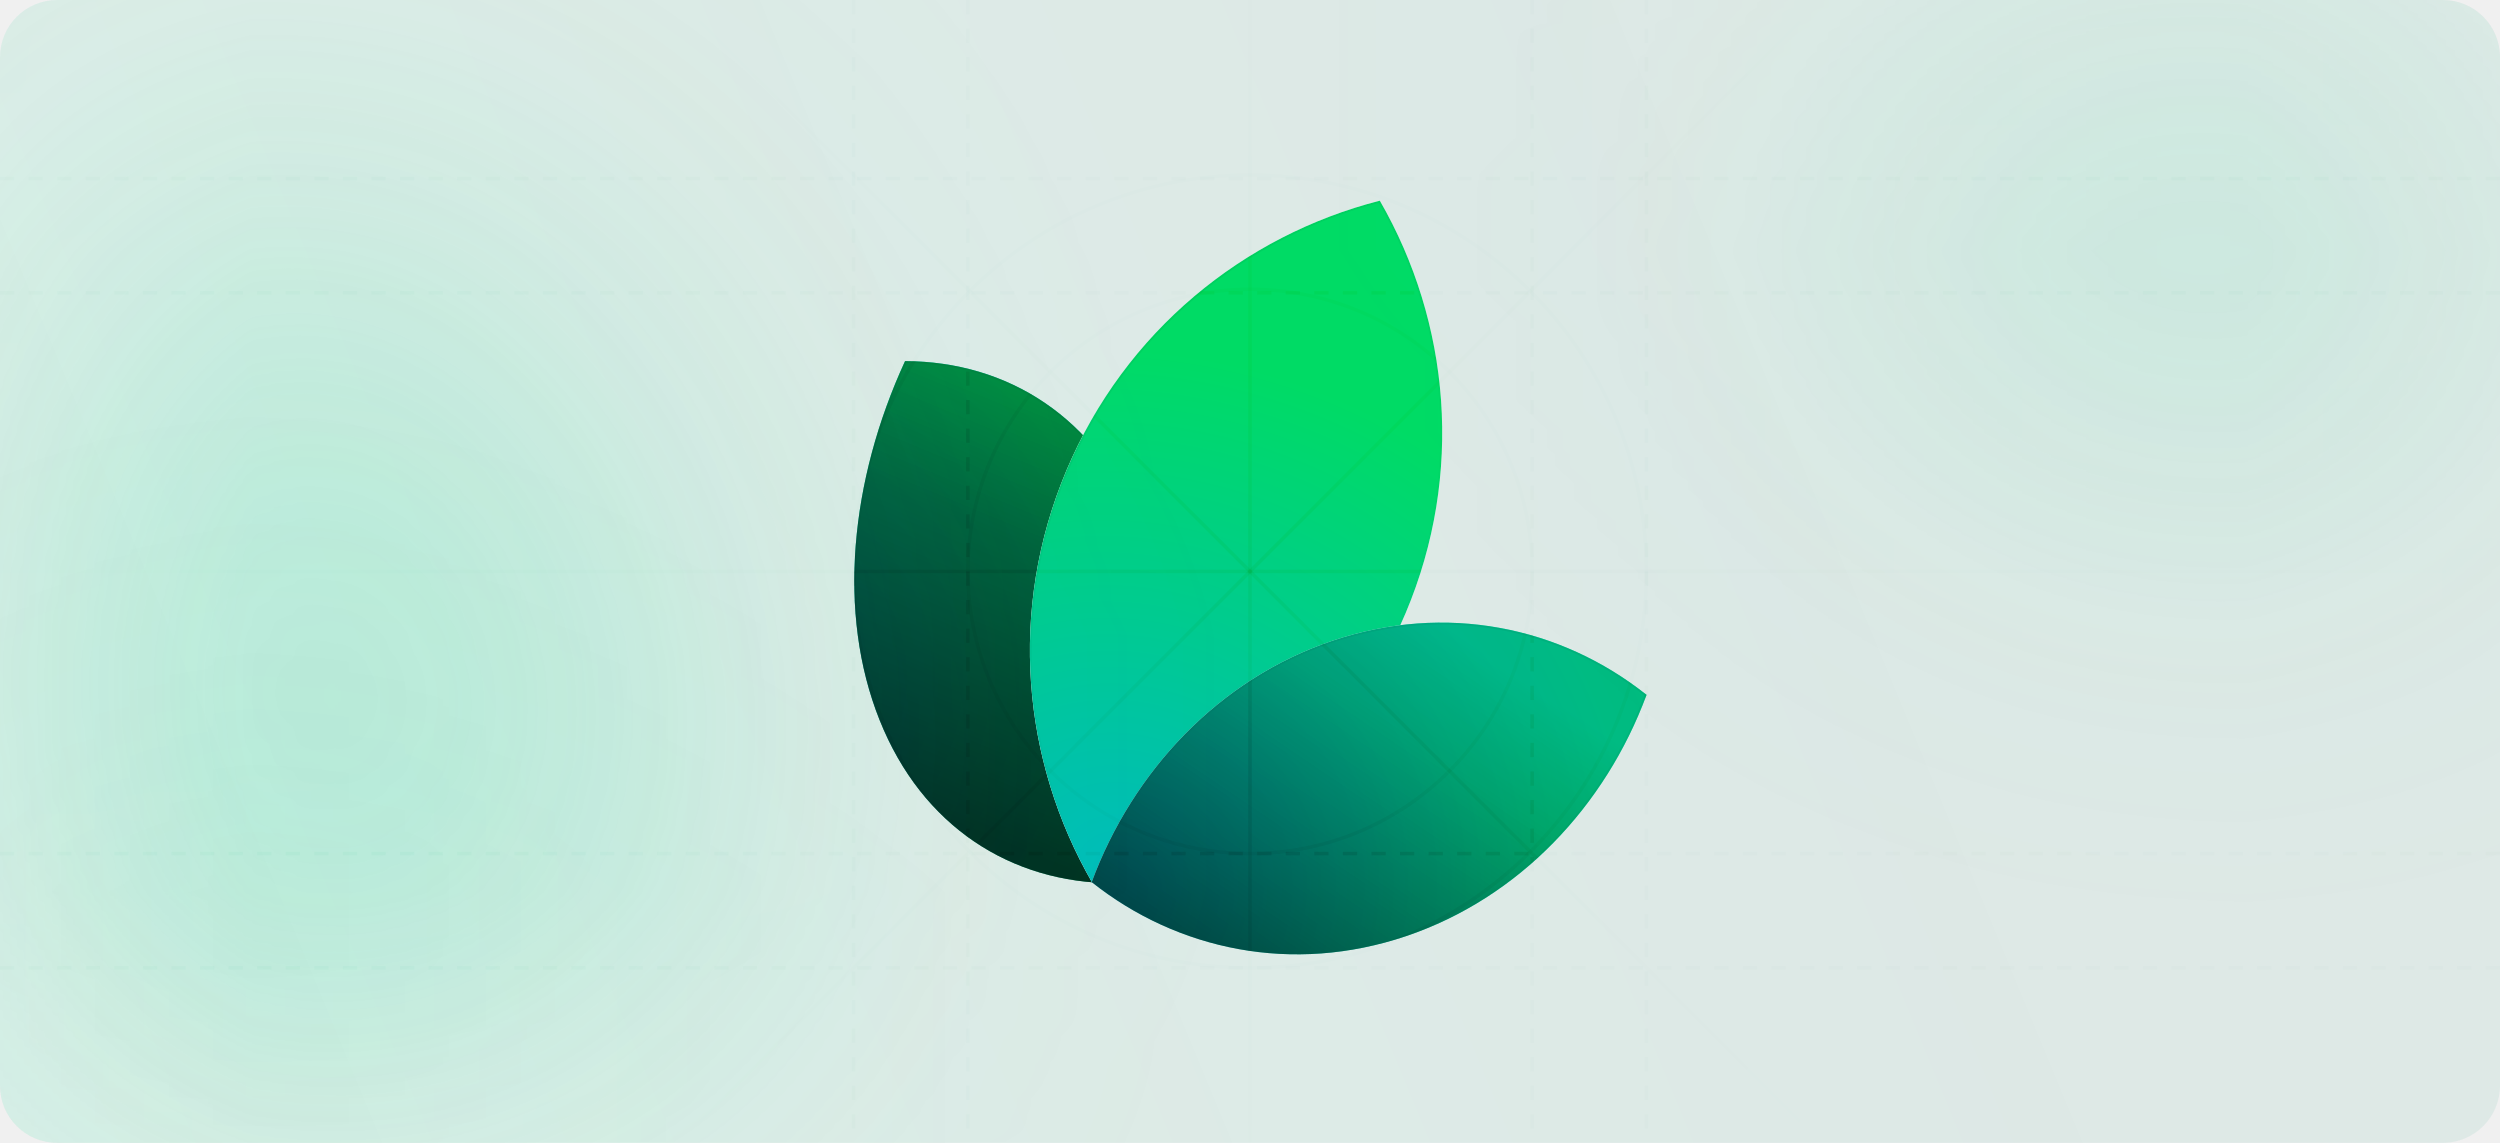
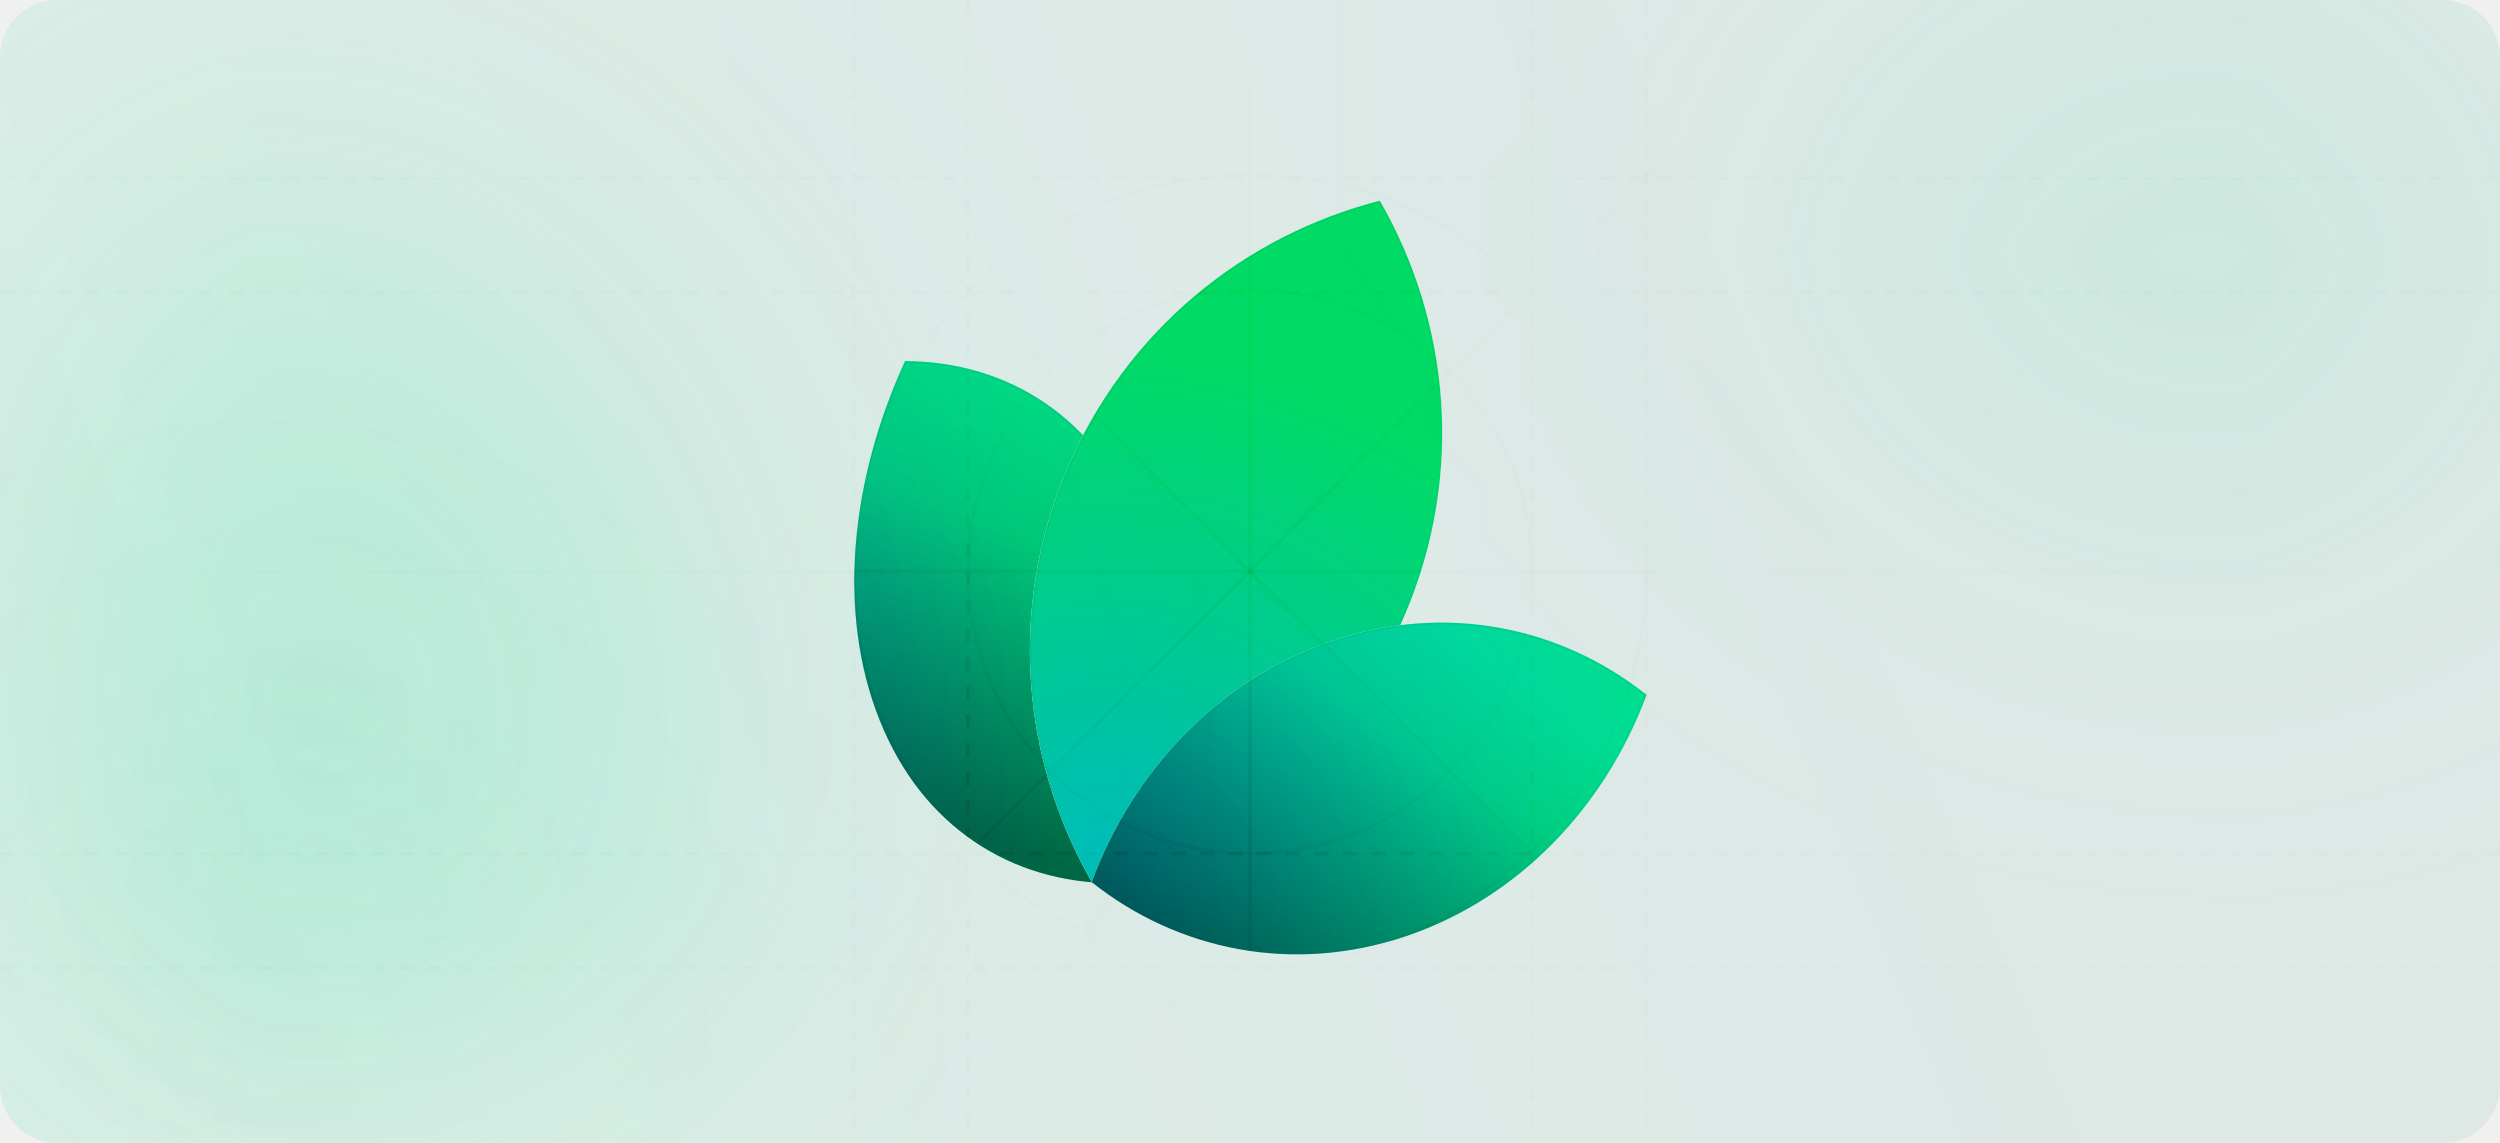
<svg xmlns="http://www.w3.org/2000/svg" width="700" height="320" viewBox="0 0 700 320" fill="none">
  <g clip-path="url(#clip0_2862_278)">
    <rect width="700" height="320" rx="16" fill="url(#paint0_linear_2862_278)" />
    <path d="M311.889 247.3C283.097 247.215 258.226 231.466 246.292 201.629C234.357 171.793 238.02 134.523 253.414 101.112C282.206 101.197 307.077 116.945 319.011 146.782C330.946 176.619 327.283 213.888 311.889 247.3Z" fill="white" />
    <path d="M311.889 247.3C283.097 247.215 258.226 231.466 246.292 201.629C234.357 171.793 238.02 134.523 253.414 101.112C282.206 101.197 307.077 116.945 319.011 146.782C330.946 176.619 327.283 213.888 311.889 247.3Z" fill="url(#paint1_radial_2862_278)" />
-     <path d="M311.889 247.3C283.097 247.215 258.226 231.466 246.292 201.629C234.357 171.793 238.02 134.523 253.414 101.112C282.206 101.197 307.077 116.945 319.011 146.782C330.946 176.619 327.283 213.888 311.889 247.3Z" fill="black" fill-opacity="0.5" style="mix-blend-mode:hard-light" />
+     <path d="M311.889 247.3C283.097 247.215 258.226 231.466 246.292 201.629C234.357 171.793 238.02 134.523 253.414 101.112C282.206 101.197 307.077 116.945 319.011 146.782C330.946 176.619 327.283 213.888 311.889 247.3Z" fill="none" fill-opacity="0.5" style="mix-blend-mode:hard-light" />
    <path d="M311.889 247.3C283.097 247.215 258.226 231.466 246.292 201.629C234.357 171.793 238.02 134.523 253.414 101.112C282.206 101.197 307.077 116.945 319.011 146.782C330.946 176.619 327.283 213.888 311.889 247.3Z" fill="url(#paint2_linear_2862_278)" fill-opacity="0.5" style="mix-blend-mode:hard-light" />
    <path d="M311.72 247.034C283.108 246.887 258.409 231.208 246.538 201.531C234.656 171.825 238.271 134.702 253.583 101.377C282.195 101.524 306.894 117.203 318.765 146.88C330.647 176.586 327.031 213.709 311.72 247.034Z" stroke="url(#paint3_linear_2862_278)" stroke-opacity="0.05" stroke-width="0.531" />
    <path d="M305.839 247.174C343.92 237.419 377.154 210.619 393.585 171.64C410.017 132.661 405.98 90.199 386.347 56.193C348.266 65.948 315.032 92.749 298.601 131.728C282.169 170.706 286.206 213.168 305.839 247.174Z" fill="white" />
    <path d="M305.839 247.174C343.92 237.419 377.154 210.619 393.585 171.64C410.017 132.661 405.98 90.199 386.347 56.193C348.266 65.948 315.032 92.749 298.601 131.728C282.169 170.706 286.206 213.168 305.839 247.174Z" fill="url(#paint4_radial_2862_278)" />
    <path d="M393.341 171.537C376.971 210.369 343.89 237.091 305.969 246.867C286.462 212.959 282.476 170.663 298.845 131.831C315.215 92.998 348.295 66.276 386.217 56.5C405.724 90.408 409.71 132.704 393.341 171.537Z" stroke="url(#paint5_linear_2862_278)" stroke-opacity="0.05" stroke-width="0.531" />
    <path d="M305.686 246.995C329.75 266.114 361.965 272.832 393.671 262.129C425.376 251.426 449.499 225.691 461.03 194.556C436.967 175.437 404.751 168.719 373.046 179.422C341.34 190.125 317.217 215.86 305.686 246.995Z" fill="white" />
    <path d="M305.686 246.995C329.75 266.114 361.965 272.832 393.671 262.129C425.376 251.426 449.499 225.691 461.03 194.556C436.967 175.437 404.751 168.719 373.046 179.422C341.34 190.125 317.217 215.86 305.686 246.995Z" fill="url(#paint6_radial_2862_278)" />
-     <path d="M305.686 246.995C329.75 266.114 361.965 272.832 393.671 262.129C425.376 251.426 449.499 225.691 461.03 194.556C436.967 175.437 404.751 168.719 373.046 179.422C341.34 190.125 317.217 215.86 305.686 246.995Z" fill="black" fill-opacity="0.2" style="mix-blend-mode:hard-light" />
+     <path d="M305.686 246.995C329.75 266.114 361.965 272.832 393.671 262.129C425.376 251.426 449.499 225.691 461.03 194.556C436.967 175.437 404.751 168.719 373.046 179.422C341.34 190.125 317.217 215.86 305.686 246.995Z" fill="none" fill-opacity="0.2" style="mix-blend-mode:hard-light" />
    <path d="M305.686 246.995C329.75 266.114 361.965 272.832 393.671 262.129C425.376 251.426 449.499 225.691 461.03 194.556C436.967 175.437 404.751 168.719 373.046 179.422C341.34 190.125 317.217 215.86 305.686 246.995Z" fill="url(#paint7_linear_2862_278)" fill-opacity="0.5" style="mix-blend-mode:hard-light" />
    <path d="M393.586 261.878C362.035 272.529 329.981 265.88 306.002 246.907C317.535 215.919 341.571 190.327 373.13 179.673C404.682 169.023 436.736 175.671 460.715 194.644C449.182 225.632 425.146 251.224 393.586 261.878Z" stroke="url(#paint8_linear_2862_278)" stroke-opacity="0.05" stroke-width="0.531" />
    <g opacity="0.8" filter="url(#filter0_f_2862_278)">
      <circle cx="660" cy="-60" r="160" fill="#18E299" fill-opacity="0.4" />
    </g>
    <g opacity="0.8" filter="url(#filter1_f_2862_278)">
      <circle cx="20" cy="213" r="160" fill="#18E299" fill-opacity="0.33" />
    </g>
    <g opacity="0.8" filter="url(#filter2_f_2862_278)">
      <circle cx="660" cy="480" r="160" fill="#18E299" fill-opacity="0.52" />
    </g>
    <g opacity="0.8" filter="url(#filter3_f_2862_278)">
      <circle cx="20" cy="413" r="160" fill="#18E299" fill-opacity="0.22" />
    </g>
    <g style="mix-blend-mode:overlay" opacity="0.1">
      <path d="M0 50H700" stroke="black" stroke-dasharray="4 4" />
    </g>
    <g style="mix-blend-mode:overlay" opacity="0.1">
      <path d="M0 82H700" stroke="black" stroke-dasharray="4 4" />
    </g>
    <g style="mix-blend-mode:overlay" opacity="0.1">
      <path d="M239 0L239 320" stroke="black" stroke-dasharray="4 4" />
    </g>
    <g style="mix-blend-mode:overlay" opacity="0.1">
      <path d="M271 0L271 320" stroke="black" stroke-dasharray="4 4" />
    </g>
    <g style="mix-blend-mode:overlay" opacity="0.1">
      <path d="M461 0L461 320" stroke="black" stroke-dasharray="4 4" />
    </g>
    <g style="mix-blend-mode:overlay" opacity="0.1">
      <path d="M350 0L350 320" stroke="url(#paint9_linear_2862_278)" />
    </g>
    <g style="mix-blend-mode:overlay" opacity="0.1">
      <path d="M429 0L429 320" stroke="black" stroke-dasharray="4 4" />
    </g>
    <g style="mix-blend-mode:overlay" opacity="0.1">
      <path d="M0 271H700" stroke="black" stroke-dasharray="4 4" />
    </g>
    <g style="mix-blend-mode:overlay" opacity="0.1">
      <path d="M0 239H700" stroke="black" stroke-dasharray="4 4" />
    </g>
    <g style="mix-blend-mode:overlay" opacity="0.1">
      <path d="M0 160H700" stroke="url(#paint10_linear_2862_278)" />
    </g>
    <g style="mix-blend-mode:overlay" opacity="0.1">
      <path d="M511 -1L189 321" stroke="url(#paint11_linear_2862_278)" />
    </g>
    <g style="mix-blend-mode:overlay" opacity="0.1">
      <path d="M511 321L189 -1" stroke="url(#paint12_linear_2862_278)" />
    </g>
    <g style="mix-blend-mode:overlay" opacity="0.05">
      <circle cx="350" cy="160" r="111" stroke="black" />
    </g>
    <g style="mix-blend-mode:overlay" opacity="0.05">
      <circle cx="350" cy="160" r="79" stroke="black" />
    </g>
  </g>
  <defs>
    <filter id="filter0_f_2862_278" x="260" y="-460" width="800" height="800" filterUnits="userSpaceOnUse" color-interpolation-filters="sRGB">
      <feFlood flood-opacity="0" result="BackgroundImageFix" />
      <feBlend mode="normal" in="SourceGraphic" in2="BackgroundImageFix" result="shape" />
      <feGaussianBlur stdDeviation="120" result="effect1_foregroundBlur_2862_278" />
    </filter>
    <filter id="filter1_f_2862_278" x="-380" y="-187" width="800" height="800" filterUnits="userSpaceOnUse" color-interpolation-filters="sRGB">
      <feFlood flood-opacity="0" result="BackgroundImageFix" />
      <feBlend mode="normal" in="SourceGraphic" in2="BackgroundImageFix" result="shape" />
      <feGaussianBlur stdDeviation="120" result="effect1_foregroundBlur_2862_278" />
    </filter>
    <filter id="filter2_f_2862_278" x="260" y="80" width="800" height="800" filterUnits="userSpaceOnUse" color-interpolation-filters="sRGB">
      <feFlood flood-opacity="0" result="BackgroundImageFix" />
      <feBlend mode="normal" in="SourceGraphic" in2="BackgroundImageFix" result="shape" />
      <feGaussianBlur stdDeviation="120" result="effect1_foregroundBlur_2862_278" />
    </filter>
    <filter id="filter3_f_2862_278" x="-380" y="13" width="800" height="800" filterUnits="userSpaceOnUse" color-interpolation-filters="sRGB">
      <feFlood flood-opacity="0" result="BackgroundImageFix" />
      <feBlend mode="normal" in="SourceGraphic" in2="BackgroundImageFix" result="shape" />
      <feGaussianBlur stdDeviation="120" result="effect1_foregroundBlur_2862_278" />
    </filter>
    <linearGradient id="paint0_linear_2862_278" x1="1.04308e-05" y1="320" x2="710.784" y2="26.079" gradientUnits="userSpaceOnUse">
      <stop stop-color="#18E299" stop-opacity="0.09" />
      <stop offset="0.729" stop-color="#0D9373" stop-opacity="0.08" />
    </linearGradient>
    <radialGradient id="paint1_radial_2862_278" cx="0" cy="0" r="1" gradientUnits="userSpaceOnUse" gradientTransform="translate(208.697 189.703) rotate(-10.029) scale(169.097 167.466)">
      <stop stop-color="#00B0BB" />
      <stop offset="1" stop-color="#00DB65" />
    </radialGradient>
    <linearGradient id="paint2_linear_2862_278" x1="306.587" y1="93.56" x2="252.341" y2="224.228" gradientUnits="userSpaceOnUse">
      <stop stop-color="#18E299" />
      <stop offset="1" />
    </linearGradient>
    <linearGradient id="paint3_linear_2862_278" x1="311.84" y1="123.717" x2="253.579" y2="224.761" gradientUnits="userSpaceOnUse">
      <stop />
      <stop offset="1" stop-opacity="0" />
    </linearGradient>
    <radialGradient id="paint4_radial_2862_278" cx="0" cy="0" r="1" gradientUnits="userSpaceOnUse" gradientTransform="translate(313.407 243.64) rotate(-75.7542) scale(203.632 223.902)">
      <stop stop-color="#00BBBB" />
      <stop offset="0.713" stop-color="#00DB65" />
    </radialGradient>
    <linearGradient id="paint5_linear_2862_278" x1="308.586" y1="102.284" x2="383.487" y2="201.169" gradientUnits="userSpaceOnUse">
      <stop />
      <stop offset="1" stop-opacity="0" />
    </linearGradient>
    <radialGradient id="paint6_radial_2862_278" cx="0" cy="0" r="1" gradientUnits="userSpaceOnUse" gradientTransform="translate(311.447 249.925) rotate(-20.3524) scale(174.776 163.096)">
      <stop stop-color="#00B0BB" />
      <stop offset="1" stop-color="#00DB65" />
    </radialGradient>
    <linearGradient id="paint7_linear_2862_278" x1="395.843" y1="169.781" x2="332.121" y2="263.82" gradientUnits="userSpaceOnUse">
      <stop stop-color="#00B1BC" />
      <stop offset="1" />
    </linearGradient>
    <linearGradient id="paint8_linear_2862_278" x1="395.843" y1="169.781" x2="370.991" y2="271.799" gradientUnits="userSpaceOnUse">
      <stop />
      <stop offset="1" stop-opacity="0" />
    </linearGradient>
    <linearGradient id="paint9_linear_2862_278" x1="350" y1="0" x2="350" y2="320" gradientUnits="userSpaceOnUse">
      <stop stop-opacity="0" />
      <stop offset="0" stop-opacity="0.3" />
      <stop offset="0.333" />
      <stop offset="0.667" />
      <stop offset="1" stop-opacity="0.3" />
    </linearGradient>
    <linearGradient id="paint10_linear_2862_278" x1="0" y1="160" x2="700" y2="160" gradientUnits="userSpaceOnUse">
      <stop stop-opacity="0.1" />
      <stop offset="0.5" />
      <stop offset="1" stop-opacity="0.1" />
    </linearGradient>
    <linearGradient id="paint11_linear_2862_278" x1="511" y1="-1" x2="189" y2="321" gradientUnits="userSpaceOnUse">
      <stop stop-opacity="0.1" />
      <stop offset="0.5" />
      <stop offset="1" stop-opacity="0.1" />
    </linearGradient>
    <linearGradient id="paint12_linear_2862_278" x1="511" y1="321" x2="189" y2="-1" gradientUnits="userSpaceOnUse">
      <stop stop-opacity="0.1" />
      <stop offset="0.5" />
      <stop offset="1" stop-opacity="0.1" />
    </linearGradient>
    <clipPath id="clip0_2862_278">
      <rect width="700" height="320" rx="16" fill="white" />
    </clipPath>
  </defs>
</svg>
